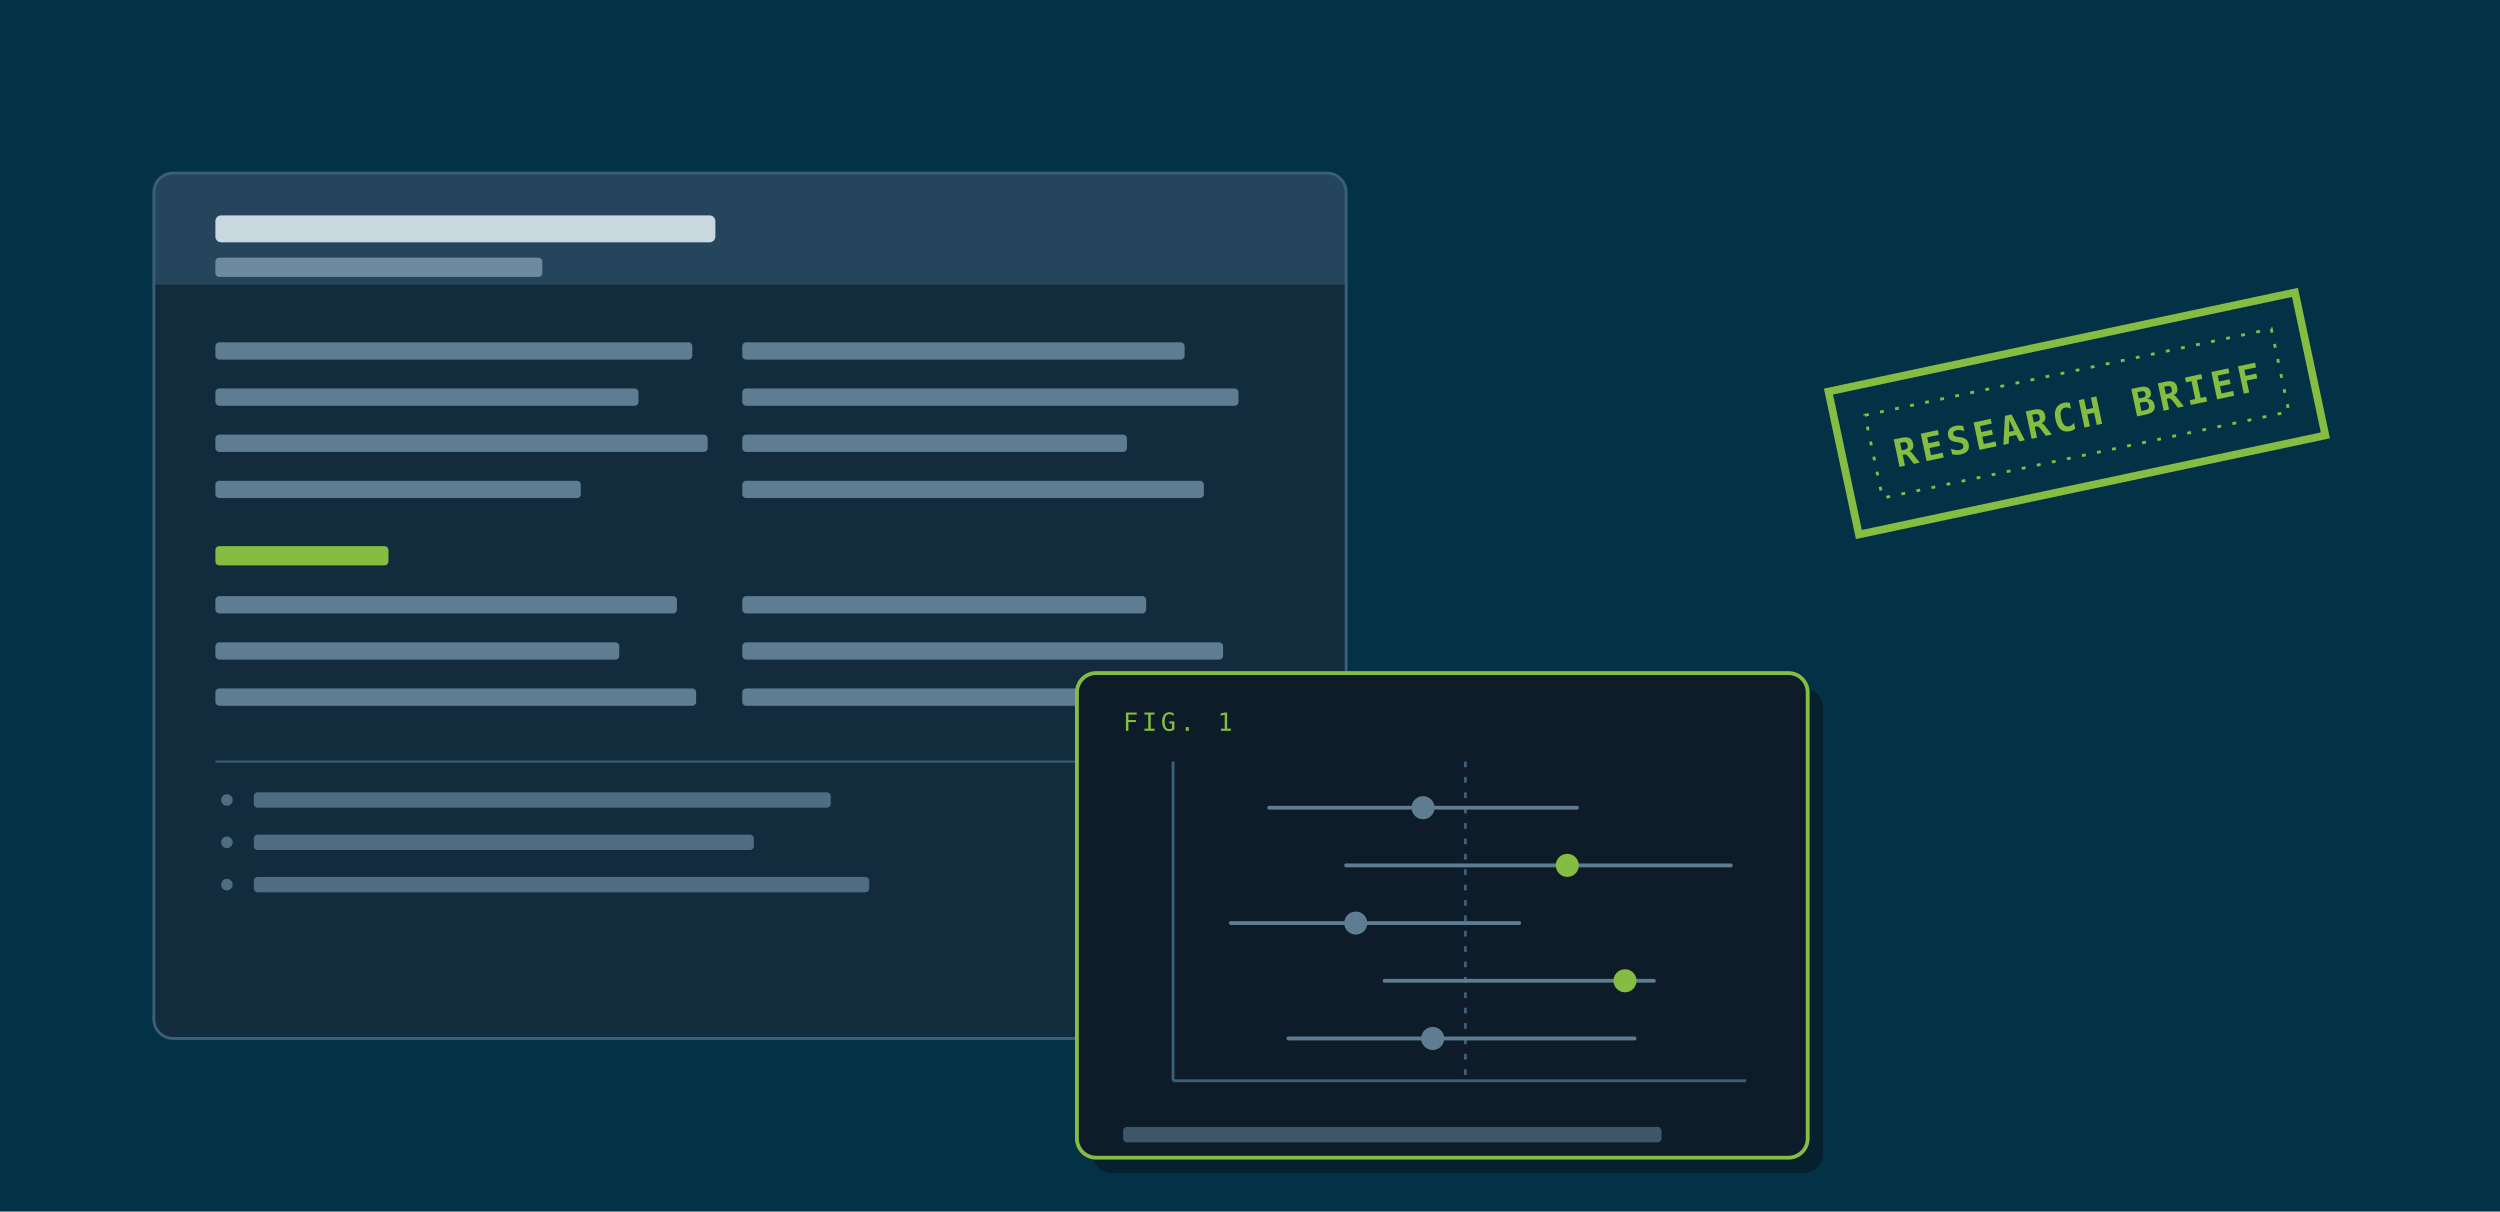
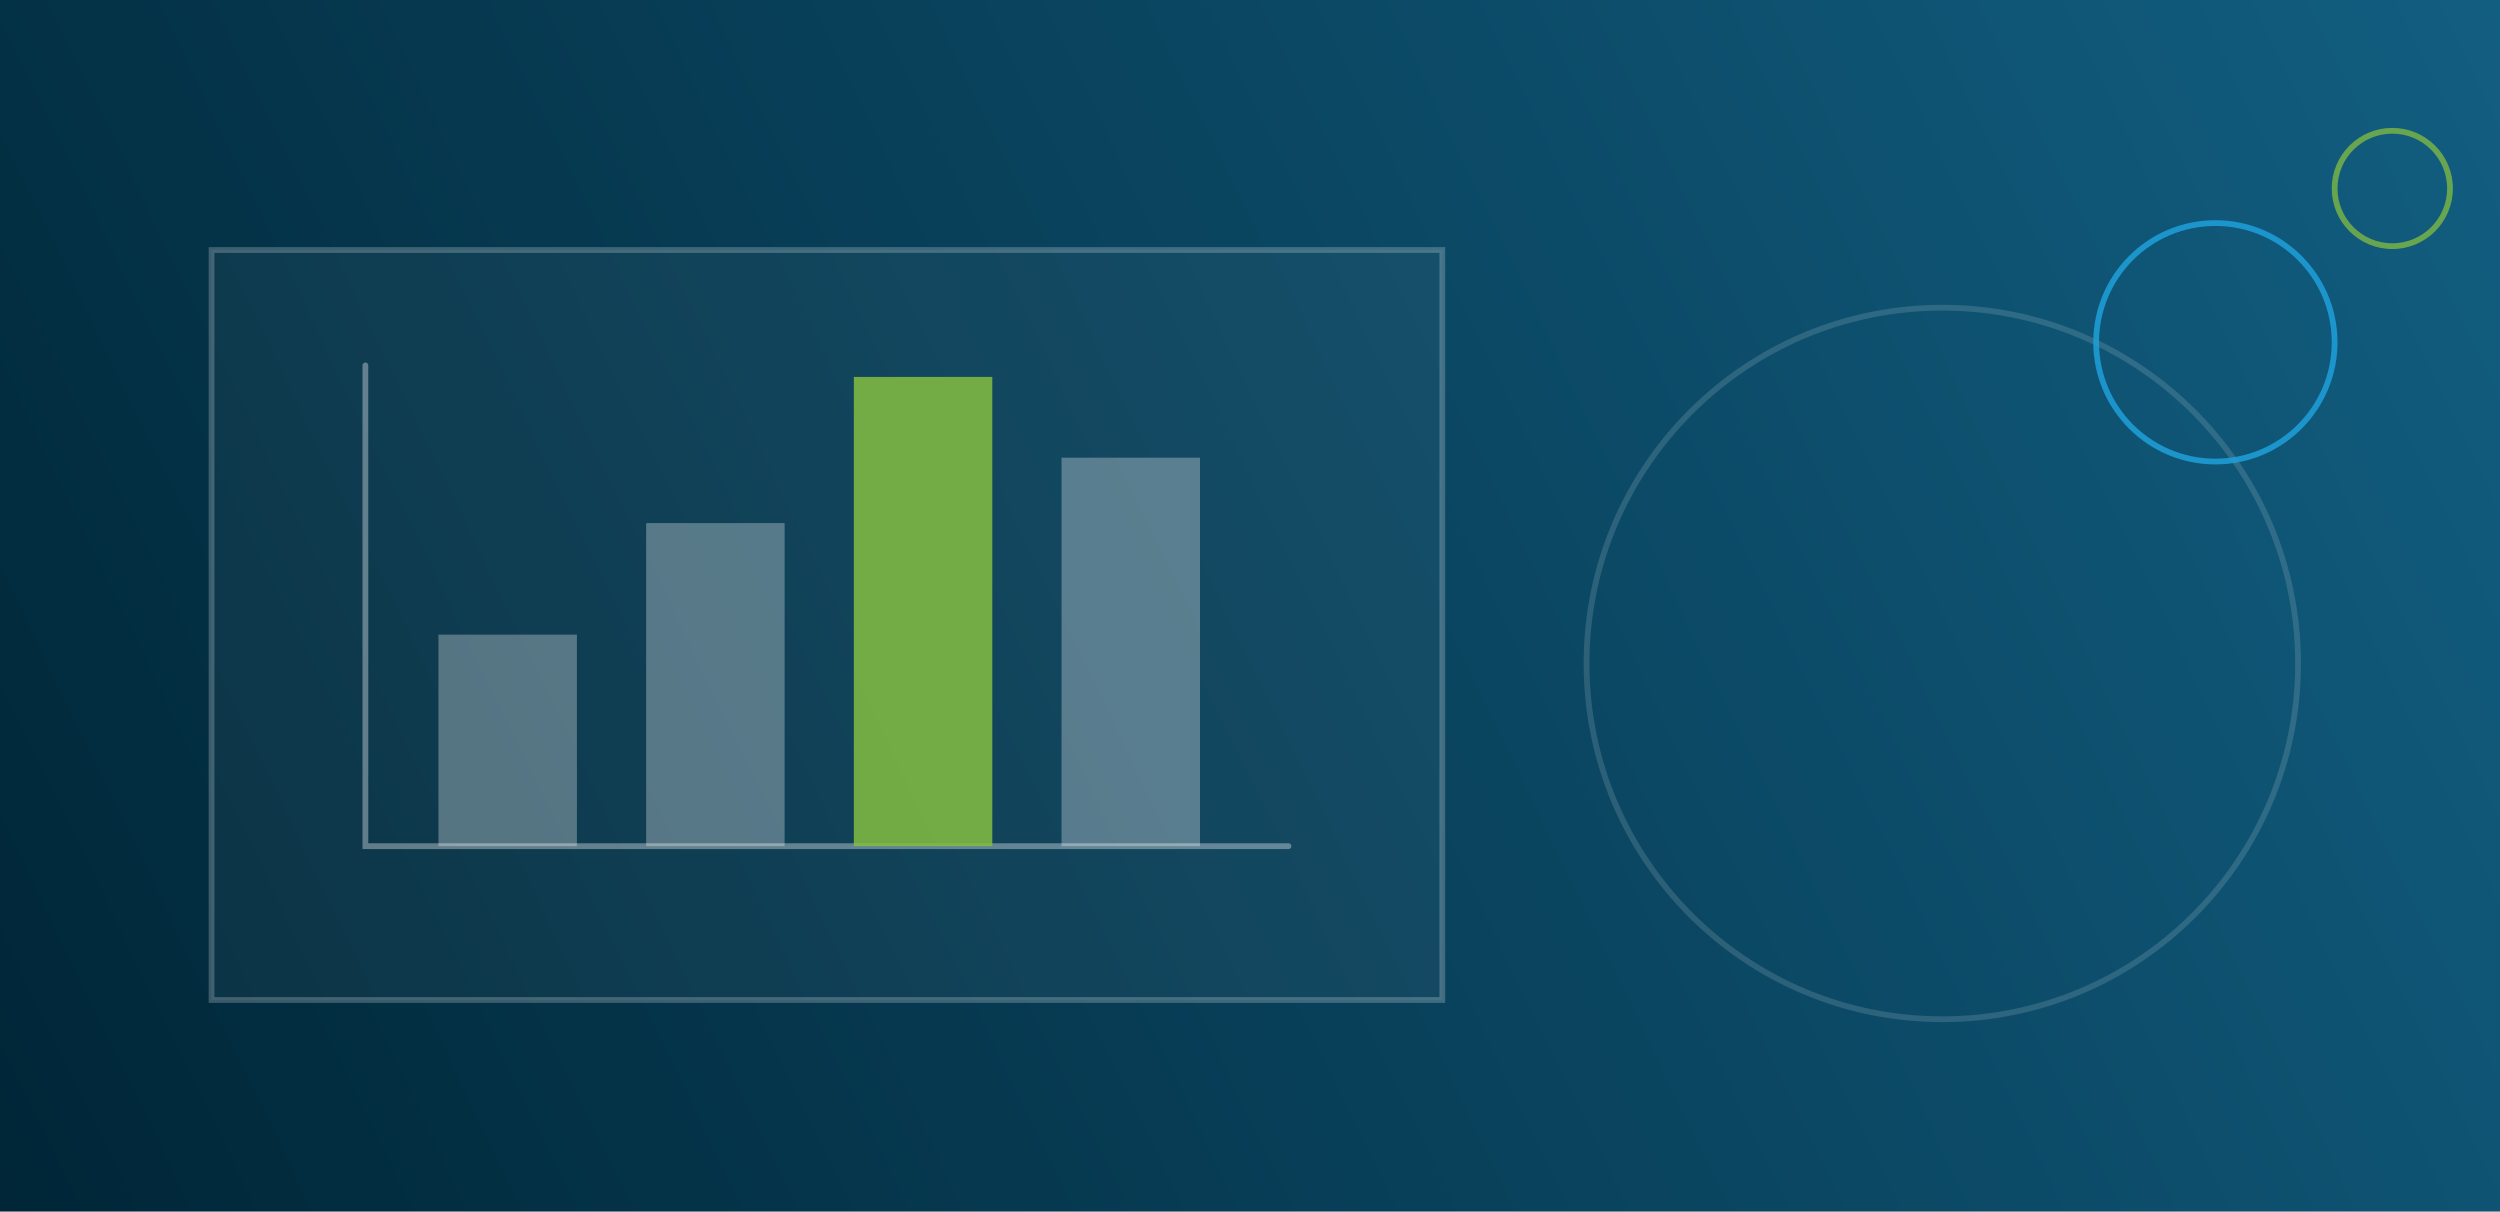
- <svg xmlns="http://www.w3.org/2000/svg" width="1300" height="630" viewBox="0 0 1300 630">
+ <svg xmlns="http://www.w3.org/2000/svg" width="1300" height="630" viewBox="0 0 1300 630" role="img" aria-label="">
  <defs>
-     <linearGradient id="bg" x1="0" y1="630" x2="1300" y2="0">
-       <stop offset="0%" stop-color="#002637" />
-       <stop offset="100%" stop-color="#125e81" />
+     <linearGradient id="bg" x1="0" y1="630" x2="1300" y2="0" gradientUnits="userSpaceOnUse">
+       <stop offset="0" stop-color="#002637" />
+       <stop offset="1" stop-color="#125e81" />
    </linearGradient>
-     <radialGradient id="glow" cx="750" cy="480" r="280">
-       <stop offset="0%" stop-color="#84bd41" stop-opacity="0.16" />
-       <stop offset="100%" stop-color="#84bd41" stop-opacity="0" />
-     </radialGradient>
-     <clipPath id="page-clip">
-       <rect x="80" y="90" width="620" height="450" rx="10" />
-     </clipPath>
  </defs>
  <rect width="1300" height="630" fill="url(#bg)" />
-   <circle fill="url(#glow)" cx="750" cy="480" r="280" />
-   <g clip-path="url(#page-clip)">
-     <rect x="80" y="90" width="620" height="450" fill="#132c3d" />
-     <rect x="80" y="90" width="620" height="58" fill="#25455c" />
-     <rect x="112" y="112" width="260" height="14" rx="3" fill="#c9d7de" />
-     <rect x="112" y="134" width="170" height="10" rx="2" fill="#7f9baf" opacity="0.8" />
-     <g fill="#5e7d93">
-       <rect x="112" y="178" width="248" height="9" rx="2" />
-       <rect x="386" y="178" width="230" height="9" rx="2" />
-       <rect x="112" y="202" width="220" height="9" rx="2" />
-       <rect x="386" y="202" width="258" height="9" rx="2" />
-       <rect x="112" y="226" width="256" height="9" rx="2" />
-       <rect x="386" y="226" width="200" height="9" rx="2" />
-       <rect x="112" y="250" width="190" height="9" rx="2" />
-       <rect x="386" y="250" width="240" height="9" rx="2" />
-     </g>
-     <rect x="112" y="284" width="90" height="10" rx="2" fill="#84bd41" />
-     <g fill="#5e7d93">
-       <rect x="112" y="310" width="240" height="9" rx="2" />
-       <rect x="386" y="310" width="210" height="9" rx="2" />
-       <rect x="112" y="334" width="210" height="9" rx="2" />
-       <rect x="386" y="334" width="250" height="9" rx="2" />
-       <rect x="112" y="358" width="250" height="9" rx="2" />
-       <rect x="386" y="358" width="180" height="9" rx="2" />
-     </g>
-     <line x1="112" y1="396" x2="668" y2="396" stroke="#3a5f78" stroke-width="1" />
-     <g fill="#5e7d93" opacity="0.8">
-       <circle cx="118" cy="416" r="3" />
-       <rect x="132" y="412" width="300" height="8" rx="2" />
-       <circle cx="118" cy="438" r="3" />
-       <rect x="132" y="434" width="260" height="8" rx="2" />
-       <circle cx="118" cy="460" r="3" />
-       <rect x="132" y="456" width="320" height="8" rx="2" />
-     </g>
+   <rect x="110" y="130" width="640" height="390" fill="#ffffff" fill-opacity="0.04" stroke="#ffffff" stroke-opacity="0.22" stroke-width="3" />
+   <g fill="none" stroke="#ffffff" stroke-opacity="0.35" stroke-width="3" stroke-linecap="round">
+     <path d="M190 190v250h480" />
  </g>
-   <rect x="80" y="90" width="620" height="450" rx="10" fill="none" stroke="#3a5f78" stroke-width="1.5" />
-   <rect x="568" y="358" width="380" height="252" rx="10" fill="#08141d" opacity="0.6" />
-   <rect x="560" y="350" width="380" height="252" rx="10" fill="#0d1c28" stroke="#84bd41" stroke-width="2" />
-   <text x="584" y="380" font-family="ui-monospace, SFMono-Regular, Menlo, Consolas, monospace" font-size="13" letter-spacing="2" fill="#84bd41">FIG. 1</text>
-   <g stroke="#3a5f78" stroke-width="1.5">
-     <line x1="610" y1="396" x2="610" y2="562" />
-     <line x1="610" y1="562" x2="908" y2="562" />
+   <g fill="#ffffff" fill-opacity="0.3">
+     <rect x="228" y="330" width="72" height="110" />
+     <rect x="336" y="272" width="72" height="168" />
+     <rect x="552" y="238" width="72" height="202" />
  </g>
-   <line x1="762" y1="396" x2="762" y2="562" stroke="#3a5f78" stroke-width="1.5" stroke-dasharray="3 5" />
-   <g stroke="#5e7d93" stroke-width="2" stroke-linecap="round">
-     <line x1="660" y1="420" x2="820" y2="420" />
-     <line x1="700" y1="450" x2="900" y2="450" />
-     <line x1="640" y1="480" x2="790" y2="480" />
-     <line x1="720" y1="510" x2="860" y2="510" />
-     <line x1="670" y1="540" x2="850" y2="540" />
-   </g>
-   <circle cx="740" cy="420" r="6" fill="#5e7d93" />
-   <circle cx="815" cy="450" r="6" fill="#84bd41" />
-   <circle cx="705" cy="480" r="6" fill="#5e7d93" />
-   <circle cx="845" cy="510" r="6" fill="#84bd41" />
-   <circle cx="745" cy="540" r="6" fill="#5e7d93" />
-   <rect x="584" y="586" width="280" height="8" rx="2" fill="#5e7d93" opacity="0.6" />
-   <g transform="translate(1080,215) rotate(-12)">
-     <rect x="-124" y="-38" width="248" height="76" fill="none" stroke="#84bd41" stroke-width="4" />
-     <rect x="-108" y="-22" width="216" height="44" fill="none" stroke="#84bd41" stroke-width="1.5" stroke-dasharray="2 6" />
-     <text x="0" y="8" text-anchor="middle" font-family="ui-monospace, SFMono-Regular, Menlo, Consolas, monospace" font-size="20" font-weight="700" letter-spacing="2" fill="#84bd41">RESEARCH BRIEF</text>
+   <rect x="444" y="196" width="72" height="244" fill="#84bd41" fill-opacity="0.85" />
+   <g fill="none" stroke-width="3">
+     <circle cx="1010" cy="345" r="185" stroke="#ffffff" stroke-opacity="0.14" />
+     <circle cx="1152" cy="178" r="62" stroke="#1fa0db" stroke-opacity="0.85" />
+     <circle cx="1244" cy="98" r="30" stroke="#84bd41" stroke-opacity="0.75" />
  </g>
</svg>
